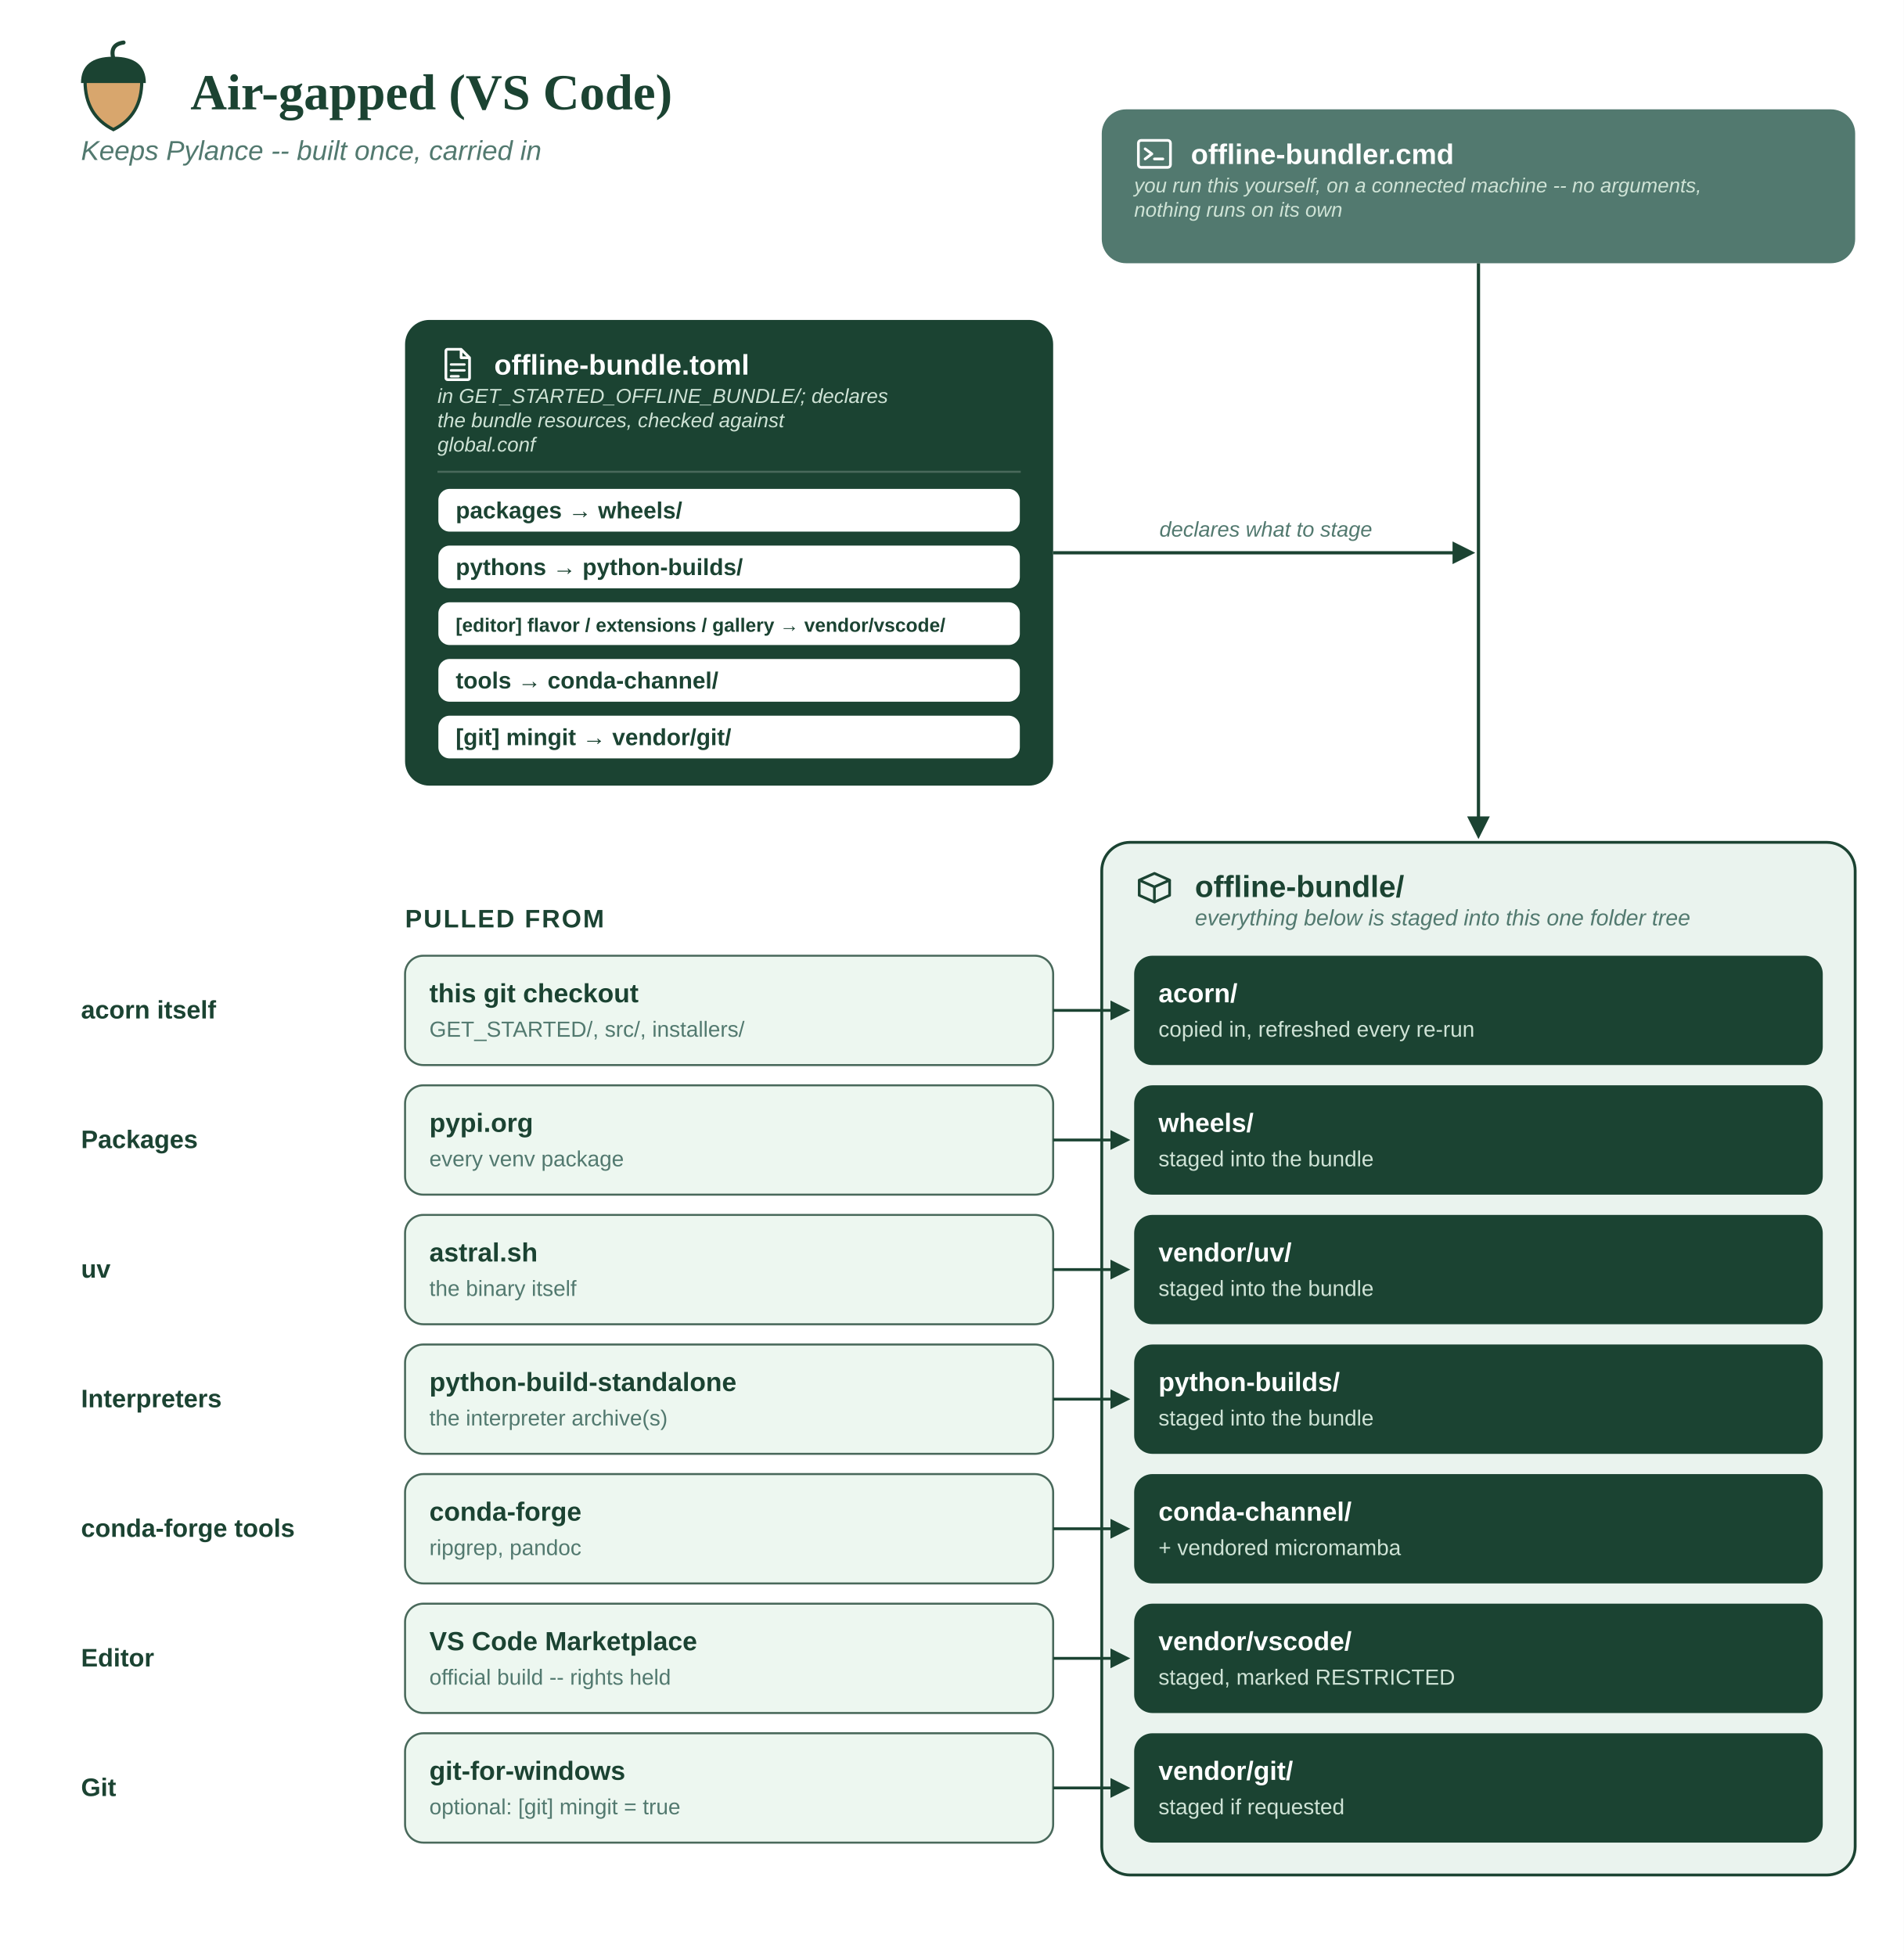
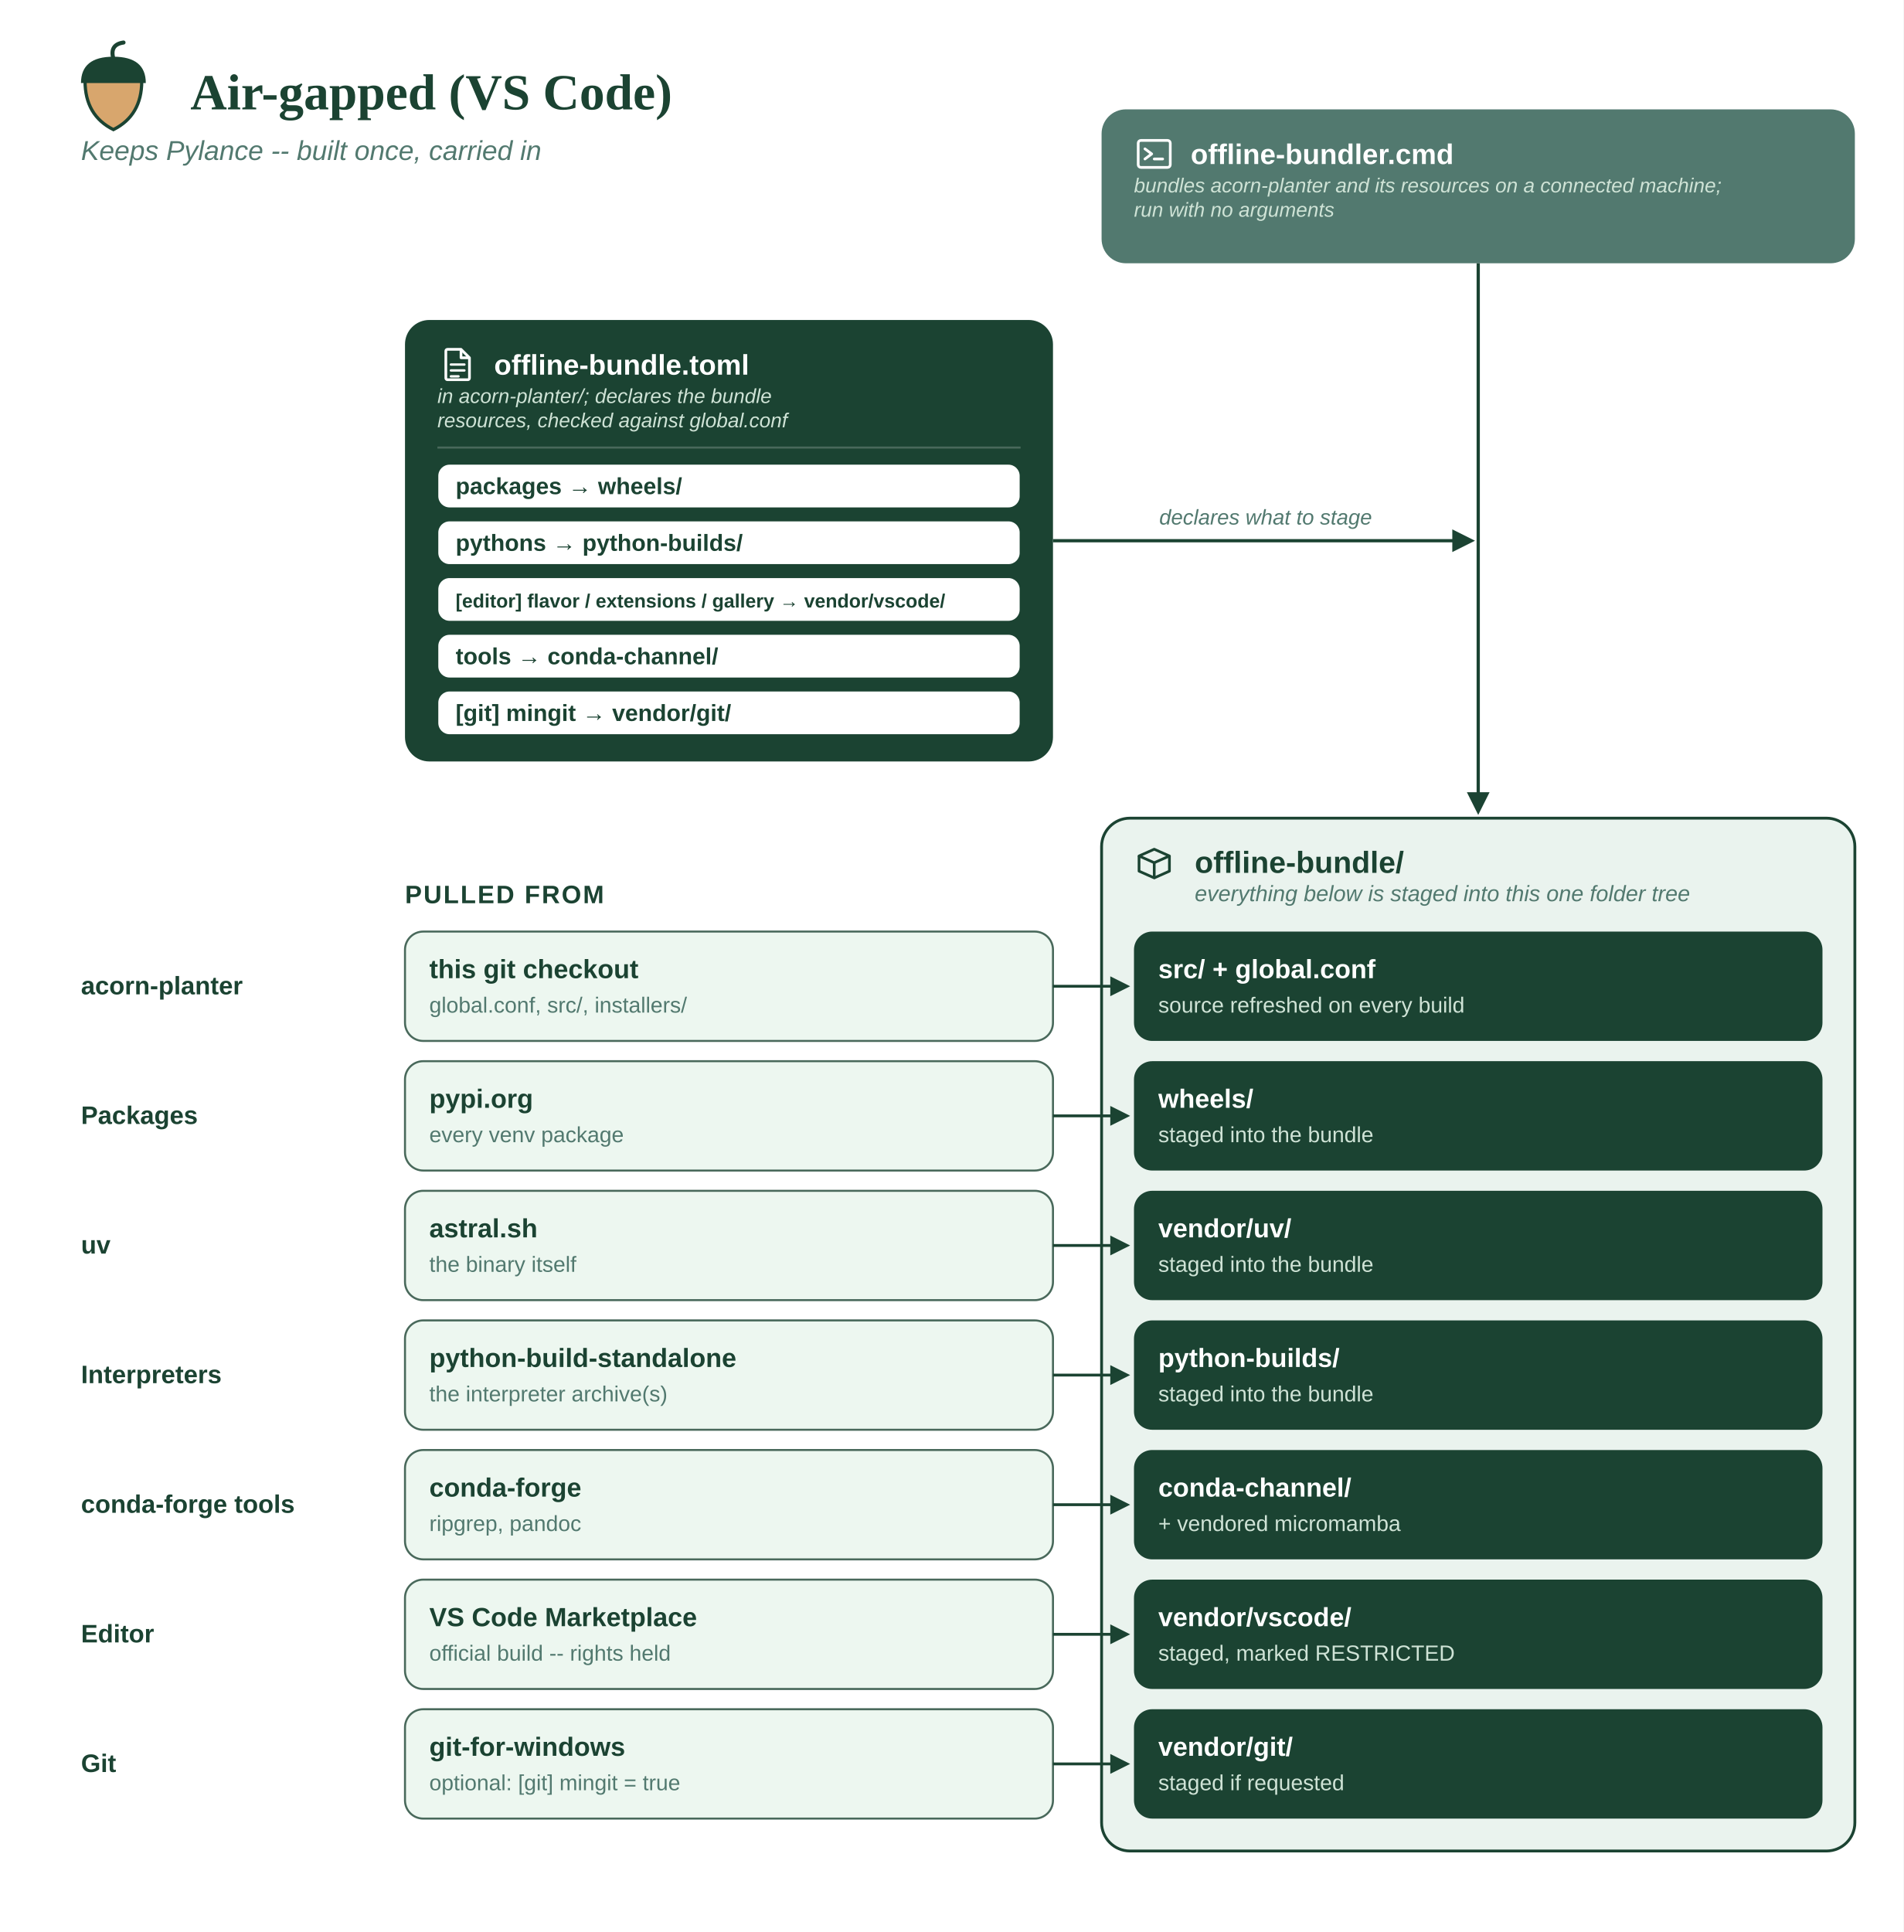
- <svg xmlns="http://www.w3.org/2000/svg" viewBox="0 0 940 966" font-family="Arial, Helvetica, sans-serif">
+ <svg xmlns="http://www.w3.org/2000/svg" viewBox="0 0 940 954" font-family="Arial, Helvetica, sans-serif">
  <defs>
    <defs>
      <style>
      .head  { font-family: Georgia, 'Times New Roman', serif; }
      .body  { font-family: Arial, Helvetica, sans-serif; }
      .fg    { fill: #1B4332; }
      .fw    { fill: #FFFFFF; }
      .fmute { fill: #52796F; }
    </style>
      <marker id="arrow" markerWidth="7" markerHeight="7" refX="5.5" refY="3.5" orient="auto">
        <path d="M0,0 L7,3.5 L0,7 Z" fill="#1B4332" />
      </marker>
      <symbol id="ic-cloud" viewBox="0 0 24 24">
        <path d="M6.5 18 C3.5 18 2 15.8 2 13.8 C2 11.6 3.8 10 5.8 10.1 C6.4 7.6 8.7 6 11.2 6.3 C13.6 6.6 15.4 8.6 15.5 11 C17.9 11.1 20 13 20 15.3 C20 17.4 18.2 18 17 18 Z" fill="none" stroke="currentColor" stroke-width="1.6" stroke-linejoin="round" />
      </symbol>
      <symbol id="ic-box" viewBox="0 0 24 24">
        <path d="M3 8 L12 4 L21 8 L12 12 Z" fill="none" stroke="currentColor" stroke-width="1.6" stroke-linejoin="round" />
        <path d="M3 8 V17 L12 21 V12" fill="none" stroke="currentColor" stroke-width="1.6" stroke-linejoin="round" />
        <path d="M21 8 V17 L12 21" fill="none" stroke="currentColor" stroke-width="1.6" stroke-linejoin="round" />
      </symbol>
      <symbol id="ic-server" viewBox="0 0 24 24">
        <rect x="3" y="4" width="18" height="6" rx="1.3" fill="none" stroke="currentColor" stroke-width="1.6" />
        <rect x="3" y="14" width="18" height="6" rx="1.3" fill="none" stroke="currentColor" stroke-width="1.6" />
        <circle cx="7" cy="7" r="1" fill="currentColor" />
        <circle cx="7" cy="17" r="1" fill="currentColor" />
      </symbol>
      <symbol id="ic-monitor" viewBox="0 0 24 24">
        <rect x="2.5" y="4" width="19" height="13" rx="1.4" fill="none" stroke="currentColor" stroke-width="1.6" />
        <line x1="8" y1="21" x2="16" y2="21" stroke="currentColor" stroke-width="1.6" stroke-linecap="round" />
        <line x1="12" y1="17" x2="12" y2="21" stroke="currentColor" stroke-width="1.6" stroke-linecap="round" />
      </symbol>
      <symbol id="ic-folder" viewBox="0 0 24 24">
        <path d="M3 6.5 C3 5.7 3.7 5 4.5 5 H9.5 L11.5 7.5 H19.5 C20.3 7.5 21 8.2 21 9 V17.5 C21 18.3 20.3 19 19.5 19 H4.5 C3.7 19 3 18.3 3 17.5 Z" fill="none" stroke="currentColor" stroke-width="1.6" stroke-linejoin="round" />
      </symbol>
      <symbol id="ic-doc" viewBox="0 0 24 24">
        <path d="M6 3 H14 L19 8 V20 C19 20.6 18.6 21 18 21 H6 C5.4 21 5 20.6 5 20 V4 C5 3.4 5.4 3 6 3 Z" fill="none" stroke="currentColor" stroke-width="1.6" stroke-linejoin="round" />
        <path d="M14 3 V8 H19" fill="none" stroke="currentColor" stroke-width="1.6" stroke-linejoin="round" />
        <line x1="8" y1="12" x2="16" y2="12" stroke="currentColor" stroke-width="1.4" stroke-linecap="round" />
        <line x1="8" y1="15.5" x2="16" y2="15.5" stroke="currentColor" stroke-width="1.4" stroke-linecap="round" />
        <line x1="8" y1="19" x2="12.5" y2="19" stroke="currentColor" stroke-width="1.4" stroke-linecap="round" />
      </symbol>
      <symbol id="ic-terminal" viewBox="0 0 24 24">
        <rect x="2.5" y="4" width="19" height="16" rx="1.6" fill="none" stroke="currentColor" stroke-width="1.6" />
        <path d="M6.5 9 L10.5 12 L6.5 15" fill="none" stroke="currentColor" stroke-width="1.6" stroke-linecap="round" stroke-linejoin="round" />
        <line x1="12" y1="15" x2="17" y2="15" stroke="currentColor" stroke-width="1.6" stroke-linecap="round" />
      </symbol>
    </defs>
  </defs>
-   <rect x="0" y="0" width="940" height="966" fill="#FFFFFF" />
+   <rect x="0" y="0" width="940" height="954" fill="#FFFFFF" />
  <g transform="translate(40,20)">
    <path d="M2 20 Q2 37 16 44 Q30 37 30 20 Z" fill="#D8A66D" stroke="#1B4332" stroke-width="1.6" />
    <path d="M0 21 Q0 8 16 8 Q32 8 32 21 Z" fill="#1B4332" />
    <path d="M16 9 Q14 2 21 1" stroke="#1B4332" stroke-width="2" stroke-linecap="round" fill="none" />
  </g>
  <text x="94" y="54" class="head fg" font-size="25" font-weight="700">Air-gapped (VS Code)</text>
  <text x="40" y="79" class="body fmute" font-size="13.5" font-style="italic">Keeps Pylance -- built once, carried in</text>
  <g transform="translate(0,54)">
    <rect x="544" y="0" width="372" height="76" rx="12" fill="#52796F" />
    <use href="#ic-terminal" x="560" y="12" width="20" height="20" color="#FFFFFF" />
    <text x="588" y="27" class="body fw" font-size="14.0" font-weight="700">offline-bundler.cmd</text>
-     <text x="560" y="41" class="body" fill="#CFE3D6" font-size="10" font-style="italic">you run this yourself, on a connected machine -- no arguments,</text>
-     <text x="560" y="53" class="body" fill="#CFE3D6" font-size="10" font-style="italic">nothing runs on its own</text>
-     <line x1="730" y1="76" x2="730" y2="358" stroke="#1B4332" stroke-width="1.6" marker-end="url(#arrow)" />
-     <rect x="200" y="104" width="320" height="230" rx="12" fill="#1B4332" />
+     <text x="560" y="41" class="body" fill="#CFE3D6" font-size="10" font-style="italic">bundles acorn-planter and its resources on a connected machine;</text>
+     <text x="560" y="53" class="body" fill="#CFE3D6" font-size="10" font-style="italic">run with no arguments</text>
+     <line x1="730" y1="76" x2="730" y2="346" stroke="#1B4332" stroke-width="1.6" marker-end="url(#arrow)" />
+     <rect x="200" y="104" width="320" height="218" rx="12" fill="#1B4332" />
    <use href="#ic-doc" x="216" y="116" width="20" height="20" color="#FFFFFF" />
    <text x="244" y="131" class="body fw" font-size="14" font-weight="700">offline-bundle.toml</text>
-     <text x="216" y="145" class="body" fill="#CFE3D6" font-size="10" font-style="italic">in GET_STARTED_OFFLINE_BUNDLE/; declares</text>
-     <text x="216" y="157" class="body" fill="#CFE3D6" font-size="10" font-style="italic">the bundle resources, checked against</text>
-     <text x="216" y="169" class="body" fill="#CFE3D6" font-size="10" font-style="italic">global.conf</text>
-     <line x1="216" y1="179" x2="504" y2="179" stroke="#FFFFFF" stroke-width="1" opacity="0.2" />
-     <rect x="216" y="187" width="288" height="22" rx="6" fill="#FFFFFF" stroke="#1B4332" stroke-width="0.9" />
-     <text x="225" y="202" class="body fg" font-size="11.5" font-weight="600">packages  →  wheels/</text>
-     <rect x="216" y="215" width="288" height="22" rx="6" fill="#FFFFFF" stroke="#1B4332" stroke-width="0.9" />
-     <text x="225" y="230" class="body fg" font-size="11.5" font-weight="600">pythons  →  python-builds/</text>
-     <rect x="216" y="243" width="288" height="22" rx="6" fill="#FFFFFF" stroke="#1B4332" stroke-width="0.9" />
-     <text x="225" y="258" class="body fg" font-size="9.5" font-weight="600">[editor] flavor / extensions / gallery  →  vendor/vscode/</text>
-     <rect x="216" y="271" width="288" height="22" rx="6" fill="#FFFFFF" stroke="#1B4332" stroke-width="0.9" />
-     <text x="225" y="286" class="body fg" font-size="11.5" font-weight="600">tools  →  conda-channel/</text>
-     <rect x="216" y="299" width="288" height="22" rx="6" fill="#FFFFFF" stroke="#1B4332" stroke-width="0.9" />
-     <text x="225" y="314" class="body fg" font-size="11.5" font-weight="600">[git] mingit  →  vendor/git/</text>
-     <line x1="520" y1="219" x2="726" y2="219" stroke="#1B4332" stroke-width="1.6" marker-end="url(#arrow)" />
-     <text x="625" y="211" text-anchor="middle" class="body fmute" font-size="10.5" font-style="italic">declares what to stage</text>
-     <text x="200" y="404" class="body fg" font-size="12.5" font-weight="700" letter-spacing="0.8">PULLED FROM</text>
-     <rect x="544" y="362" width="372" height="510" rx="14" fill="#EAF3EE" stroke="#1B4332" stroke-width="1.4" />
-     <use href="#ic-box" x="560" y="374" width="20" height="20" color="#1B4332" />
-     <text x="590" y="389" class="body fg" font-size="15" font-weight="700">offline-bundle/</text>
-     <text x="590" y="403" class="body fmute" font-size="11" font-style="italic">everything below is staged into this one folder tree</text>
-     <text x="40" y="449" class="body fg" font-size="12.5" font-weight="700">acorn itself</text>
-     <rect x="200" y="418" width="320" height="54" rx="9" fill="#E9F5EC" stroke="#1B4332" stroke-width="1" opacity="0.8" />
-     <text x="212" y="441" class="body fg" font-size="13.0" font-weight="700">this git checkout</text>
-     <text x="212" y="458" class="body" fill="#52796F" font-size="10.8">GET_STARTED/, src/, installers/</text>
-     <rect x="560" y="418" width="340" height="54" rx="9" fill="#1B4332" />
-     <text x="572" y="441" class="body fw" font-size="13.0" font-weight="700">acorn/</text>
-     <text x="572" y="458" class="body" fill="#CFE3D6" font-size="10.8">copied in, refreshed every re-run</text>
-     <line x1="520" y1="445" x2="556" y2="445" stroke="#1B4332" stroke-width="1.4" marker-end="url(#arrow)" />
-     <text x="40" y="513" class="body fg" font-size="12.5" font-weight="700">Packages</text>
-     <rect x="200" y="482" width="320" height="54" rx="9" fill="#E9F5EC" stroke="#1B4332" stroke-width="1" opacity="0.8" />
-     <text x="212" y="505" class="body fg" font-size="13.0" font-weight="700">pypi.org</text>
-     <text x="212" y="522" class="body" fill="#52796F" font-size="10.8">every venv package</text>
-     <rect x="560" y="482" width="340" height="54" rx="9" fill="#1B4332" />
-     <text x="572" y="505" class="body fw" font-size="13.0" font-weight="700">wheels/</text>
-     <text x="572" y="522" class="body" fill="#CFE3D6" font-size="10.8">staged into the bundle</text>
-     <line x1="520" y1="509" x2="556" y2="509" stroke="#1B4332" stroke-width="1.4" marker-end="url(#arrow)" />
-     <text x="40" y="577" class="body fg" font-size="12.5" font-weight="700">uv</text>
-     <rect x="200" y="546" width="320" height="54" rx="9" fill="#E9F5EC" stroke="#1B4332" stroke-width="1" opacity="0.8" />
-     <text x="212" y="569" class="body fg" font-size="13.0" font-weight="700">astral.sh</text>
-     <text x="212" y="586" class="body" fill="#52796F" font-size="10.8">the binary itself</text>
-     <rect x="560" y="546" width="340" height="54" rx="9" fill="#1B4332" />
-     <text x="572" y="569" class="body fw" font-size="13.0" font-weight="700">vendor/uv/</text>
-     <text x="572" y="586" class="body" fill="#CFE3D6" font-size="10.8">staged into the bundle</text>
-     <line x1="520" y1="573" x2="556" y2="573" stroke="#1B4332" stroke-width="1.4" marker-end="url(#arrow)" />
-     <text x="40" y="641" class="body fg" font-size="12.5" font-weight="700">Interpreters</text>
-     <rect x="200" y="610" width="320" height="54" rx="9" fill="#E9F5EC" stroke="#1B4332" stroke-width="1" opacity="0.8" />
-     <text x="212" y="633" class="body fg" font-size="13.0" font-weight="700">python-build-standalone</text>
-     <text x="212" y="650" class="body" fill="#52796F" font-size="10.8">the interpreter archive(s)</text>
-     <rect x="560" y="610" width="340" height="54" rx="9" fill="#1B4332" />
-     <text x="572" y="633" class="body fw" font-size="13.0" font-weight="700">python-builds/</text>
-     <text x="572" y="650" class="body" fill="#CFE3D6" font-size="10.8">staged into the bundle</text>
-     <line x1="520" y1="637" x2="556" y2="637" stroke="#1B4332" stroke-width="1.4" marker-end="url(#arrow)" />
-     <text x="40" y="705" class="body fg" font-size="12.5" font-weight="700">conda-forge tools</text>
-     <rect x="200" y="674" width="320" height="54" rx="9" fill="#E9F5EC" stroke="#1B4332" stroke-width="1" opacity="0.8" />
-     <text x="212" y="697" class="body fg" font-size="13.0" font-weight="700">conda-forge</text>
-     <text x="212" y="714" class="body" fill="#52796F" font-size="10.8">ripgrep, pandoc</text>
-     <rect x="560" y="674" width="340" height="54" rx="9" fill="#1B4332" />
-     <text x="572" y="697" class="body fw" font-size="13.0" font-weight="700">conda-channel/</text>
-     <text x="572" y="714" class="body" fill="#CFE3D6" font-size="10.8">+ vendored micromamba</text>
-     <line x1="520" y1="701" x2="556" y2="701" stroke="#1B4332" stroke-width="1.4" marker-end="url(#arrow)" />
-     <text x="40" y="769" class="body fg" font-size="12.5" font-weight="700">Editor</text>
-     <rect x="200" y="738" width="320" height="54" rx="9" fill="#E9F5EC" stroke="#1B4332" stroke-width="1" opacity="0.8" />
-     <text x="212" y="761" class="body fg" font-size="13.0" font-weight="700">VS Code Marketplace</text>
-     <text x="212" y="778" class="body" fill="#52796F" font-size="10.8">official build -- rights held</text>
-     <rect x="560" y="738" width="340" height="54" rx="9" fill="#1B4332" />
-     <text x="572" y="761" class="body fw" font-size="13.0" font-weight="700">vendor/vscode/</text>
-     <text x="572" y="778" class="body" fill="#CFE3D6" font-size="10.8">staged, marked RESTRICTED</text>
-     <line x1="520" y1="765" x2="556" y2="765" stroke="#1B4332" stroke-width="1.4" marker-end="url(#arrow)" />
-     <text x="40" y="833" class="body fg" font-size="12.5" font-weight="700">Git</text>
-     <rect x="200" y="802" width="320" height="54" rx="9" fill="#E9F5EC" stroke="#1B4332" stroke-width="1" opacity="0.8" />
-     <text x="212" y="825" class="body fg" font-size="13.0" font-weight="700">git-for-windows</text>
-     <text x="212" y="842" class="body" fill="#52796F" font-size="10.8">optional: [git] mingit = true</text>
-     <rect x="560" y="802" width="340" height="54" rx="9" fill="#1B4332" />
-     <text x="572" y="825" class="body fw" font-size="13.0" font-weight="700">vendor/git/</text>
-     <text x="572" y="842" class="body" fill="#CFE3D6" font-size="10.8">staged if requested</text>
-     <line x1="520" y1="829" x2="556" y2="829" stroke="#1B4332" stroke-width="1.4" marker-end="url(#arrow)" />
+     <text x="216" y="145" class="body" fill="#CFE3D6" font-size="10" font-style="italic">in acorn-planter/; declares the bundle</text>
+     <text x="216" y="157" class="body" fill="#CFE3D6" font-size="10" font-style="italic">resources, checked against global.conf</text>
+     <line x1="216" y1="167" x2="504" y2="167" stroke="#FFFFFF" stroke-width="1" opacity="0.2" />
+     <rect x="216" y="175" width="288" height="22" rx="6" fill="#FFFFFF" stroke="#1B4332" stroke-width="0.9" />
+     <text x="225" y="190" class="body fg" font-size="11.5" font-weight="600">packages  →  wheels/</text>
+     <rect x="216" y="203" width="288" height="22" rx="6" fill="#FFFFFF" stroke="#1B4332" stroke-width="0.9" />
+     <text x="225" y="218" class="body fg" font-size="11.5" font-weight="600">pythons  →  python-builds/</text>
+     <rect x="216" y="231" width="288" height="22" rx="6" fill="#FFFFFF" stroke="#1B4332" stroke-width="0.9" />
+     <text x="225" y="246" class="body fg" font-size="9.5" font-weight="600">[editor] flavor / extensions / gallery  →  vendor/vscode/</text>
+     <rect x="216" y="259" width="288" height="22" rx="6" fill="#FFFFFF" stroke="#1B4332" stroke-width="0.9" />
+     <text x="225" y="274" class="body fg" font-size="11.5" font-weight="600">tools  →  conda-channel/</text>
+     <rect x="216" y="287" width="288" height="22" rx="6" fill="#FFFFFF" stroke="#1B4332" stroke-width="0.9" />
+     <text x="225" y="302" class="body fg" font-size="11.5" font-weight="600">[git] mingit  →  vendor/git/</text>
+     <line x1="520" y1="213" x2="726" y2="213" stroke="#1B4332" stroke-width="1.6" marker-end="url(#arrow)" />
+     <text x="625" y="205" text-anchor="middle" class="body fmute" font-size="10.5" font-style="italic">declares what to stage</text>
+     <text x="200" y="392" class="body fg" font-size="12.5" font-weight="700" letter-spacing="0.8">PULLED FROM</text>
+     <rect x="544" y="350" width="372" height="510" rx="14" fill="#EAF3EE" stroke="#1B4332" stroke-width="1.4" />
+     <use href="#ic-box" x="560" y="362" width="20" height="20" color="#1B4332" />
+     <text x="590" y="377" class="body fg" font-size="15" font-weight="700">offline-bundle/</text>
+     <text x="590" y="391" class="body fmute" font-size="11" font-style="italic">everything below is staged into this one folder tree</text>
+     <text x="40" y="437" class="body fg" font-size="12.5" font-weight="700">acorn-planter</text>
+     <rect x="200" y="406" width="320" height="54" rx="9" fill="#E9F5EC" stroke="#1B4332" stroke-width="1" opacity="0.8" />
+     <text x="212" y="429" class="body fg" font-size="13.0" font-weight="700">this git checkout</text>
+     <text x="212" y="446" class="body" fill="#52796F" font-size="10.8">global.conf, src/, installers/</text>
+     <rect x="560" y="406" width="340" height="54" rx="9" fill="#1B4332" />
+     <text x="572" y="429" class="body fw" font-size="13.0" font-weight="700">src/ + global.conf</text>
+     <text x="572" y="446" class="body" fill="#CFE3D6" font-size="10.8">source refreshed on every build</text>
+     <line x1="520" y1="433" x2="556" y2="433" stroke="#1B4332" stroke-width="1.4" marker-end="url(#arrow)" />
+     <text x="40" y="501" class="body fg" font-size="12.5" font-weight="700">Packages</text>
+     <rect x="200" y="470" width="320" height="54" rx="9" fill="#E9F5EC" stroke="#1B4332" stroke-width="1" opacity="0.8" />
+     <text x="212" y="493" class="body fg" font-size="13.0" font-weight="700">pypi.org</text>
+     <text x="212" y="510" class="body" fill="#52796F" font-size="10.8">every venv package</text>
+     <rect x="560" y="470" width="340" height="54" rx="9" fill="#1B4332" />
+     <text x="572" y="493" class="body fw" font-size="13.0" font-weight="700">wheels/</text>
+     <text x="572" y="510" class="body" fill="#CFE3D6" font-size="10.8">staged into the bundle</text>
+     <line x1="520" y1="497" x2="556" y2="497" stroke="#1B4332" stroke-width="1.4" marker-end="url(#arrow)" />
+     <text x="40" y="565" class="body fg" font-size="12.5" font-weight="700">uv</text>
+     <rect x="200" y="534" width="320" height="54" rx="9" fill="#E9F5EC" stroke="#1B4332" stroke-width="1" opacity="0.8" />
+     <text x="212" y="557" class="body fg" font-size="13.0" font-weight="700">astral.sh</text>
+     <text x="212" y="574" class="body" fill="#52796F" font-size="10.8">the binary itself</text>
+     <rect x="560" y="534" width="340" height="54" rx="9" fill="#1B4332" />
+     <text x="572" y="557" class="body fw" font-size="13.0" font-weight="700">vendor/uv/</text>
+     <text x="572" y="574" class="body" fill="#CFE3D6" font-size="10.8">staged into the bundle</text>
+     <line x1="520" y1="561" x2="556" y2="561" stroke="#1B4332" stroke-width="1.4" marker-end="url(#arrow)" />
+     <text x="40" y="629" class="body fg" font-size="12.5" font-weight="700">Interpreters</text>
+     <rect x="200" y="598" width="320" height="54" rx="9" fill="#E9F5EC" stroke="#1B4332" stroke-width="1" opacity="0.8" />
+     <text x="212" y="621" class="body fg" font-size="13.0" font-weight="700">python-build-standalone</text>
+     <text x="212" y="638" class="body" fill="#52796F" font-size="10.8">the interpreter archive(s)</text>
+     <rect x="560" y="598" width="340" height="54" rx="9" fill="#1B4332" />
+     <text x="572" y="621" class="body fw" font-size="13.0" font-weight="700">python-builds/</text>
+     <text x="572" y="638" class="body" fill="#CFE3D6" font-size="10.8">staged into the bundle</text>
+     <line x1="520" y1="625" x2="556" y2="625" stroke="#1B4332" stroke-width="1.4" marker-end="url(#arrow)" />
+     <text x="40" y="693" class="body fg" font-size="12.5" font-weight="700">conda-forge tools</text>
+     <rect x="200" y="662" width="320" height="54" rx="9" fill="#E9F5EC" stroke="#1B4332" stroke-width="1" opacity="0.8" />
+     <text x="212" y="685" class="body fg" font-size="13.0" font-weight="700">conda-forge</text>
+     <text x="212" y="702" class="body" fill="#52796F" font-size="10.8">ripgrep, pandoc</text>
+     <rect x="560" y="662" width="340" height="54" rx="9" fill="#1B4332" />
+     <text x="572" y="685" class="body fw" font-size="13.0" font-weight="700">conda-channel/</text>
+     <text x="572" y="702" class="body" fill="#CFE3D6" font-size="10.8">+ vendored micromamba</text>
+     <line x1="520" y1="689" x2="556" y2="689" stroke="#1B4332" stroke-width="1.4" marker-end="url(#arrow)" />
+     <text x="40" y="757" class="body fg" font-size="12.5" font-weight="700">Editor</text>
+     <rect x="200" y="726" width="320" height="54" rx="9" fill="#E9F5EC" stroke="#1B4332" stroke-width="1" opacity="0.8" />
+     <text x="212" y="749" class="body fg" font-size="13.0" font-weight="700">VS Code Marketplace</text>
+     <text x="212" y="766" class="body" fill="#52796F" font-size="10.8">official build -- rights held</text>
+     <rect x="560" y="726" width="340" height="54" rx="9" fill="#1B4332" />
+     <text x="572" y="749" class="body fw" font-size="13.0" font-weight="700">vendor/vscode/</text>
+     <text x="572" y="766" class="body" fill="#CFE3D6" font-size="10.8">staged, marked RESTRICTED</text>
+     <line x1="520" y1="753" x2="556" y2="753" stroke="#1B4332" stroke-width="1.4" marker-end="url(#arrow)" />
+     <text x="40" y="821" class="body fg" font-size="12.5" font-weight="700">Git</text>
+     <rect x="200" y="790" width="320" height="54" rx="9" fill="#E9F5EC" stroke="#1B4332" stroke-width="1" opacity="0.8" />
+     <text x="212" y="813" class="body fg" font-size="13.0" font-weight="700">git-for-windows</text>
+     <text x="212" y="830" class="body" fill="#52796F" font-size="10.8">optional: [git] mingit = true</text>
+     <rect x="560" y="790" width="340" height="54" rx="9" fill="#1B4332" />
+     <text x="572" y="813" class="body fw" font-size="13.0" font-weight="700">vendor/git/</text>
+     <text x="572" y="830" class="body" fill="#CFE3D6" font-size="10.8">staged if requested</text>
+     <line x1="520" y1="817" x2="556" y2="817" stroke="#1B4332" stroke-width="1.4" marker-end="url(#arrow)" />
  </g>
</svg>
